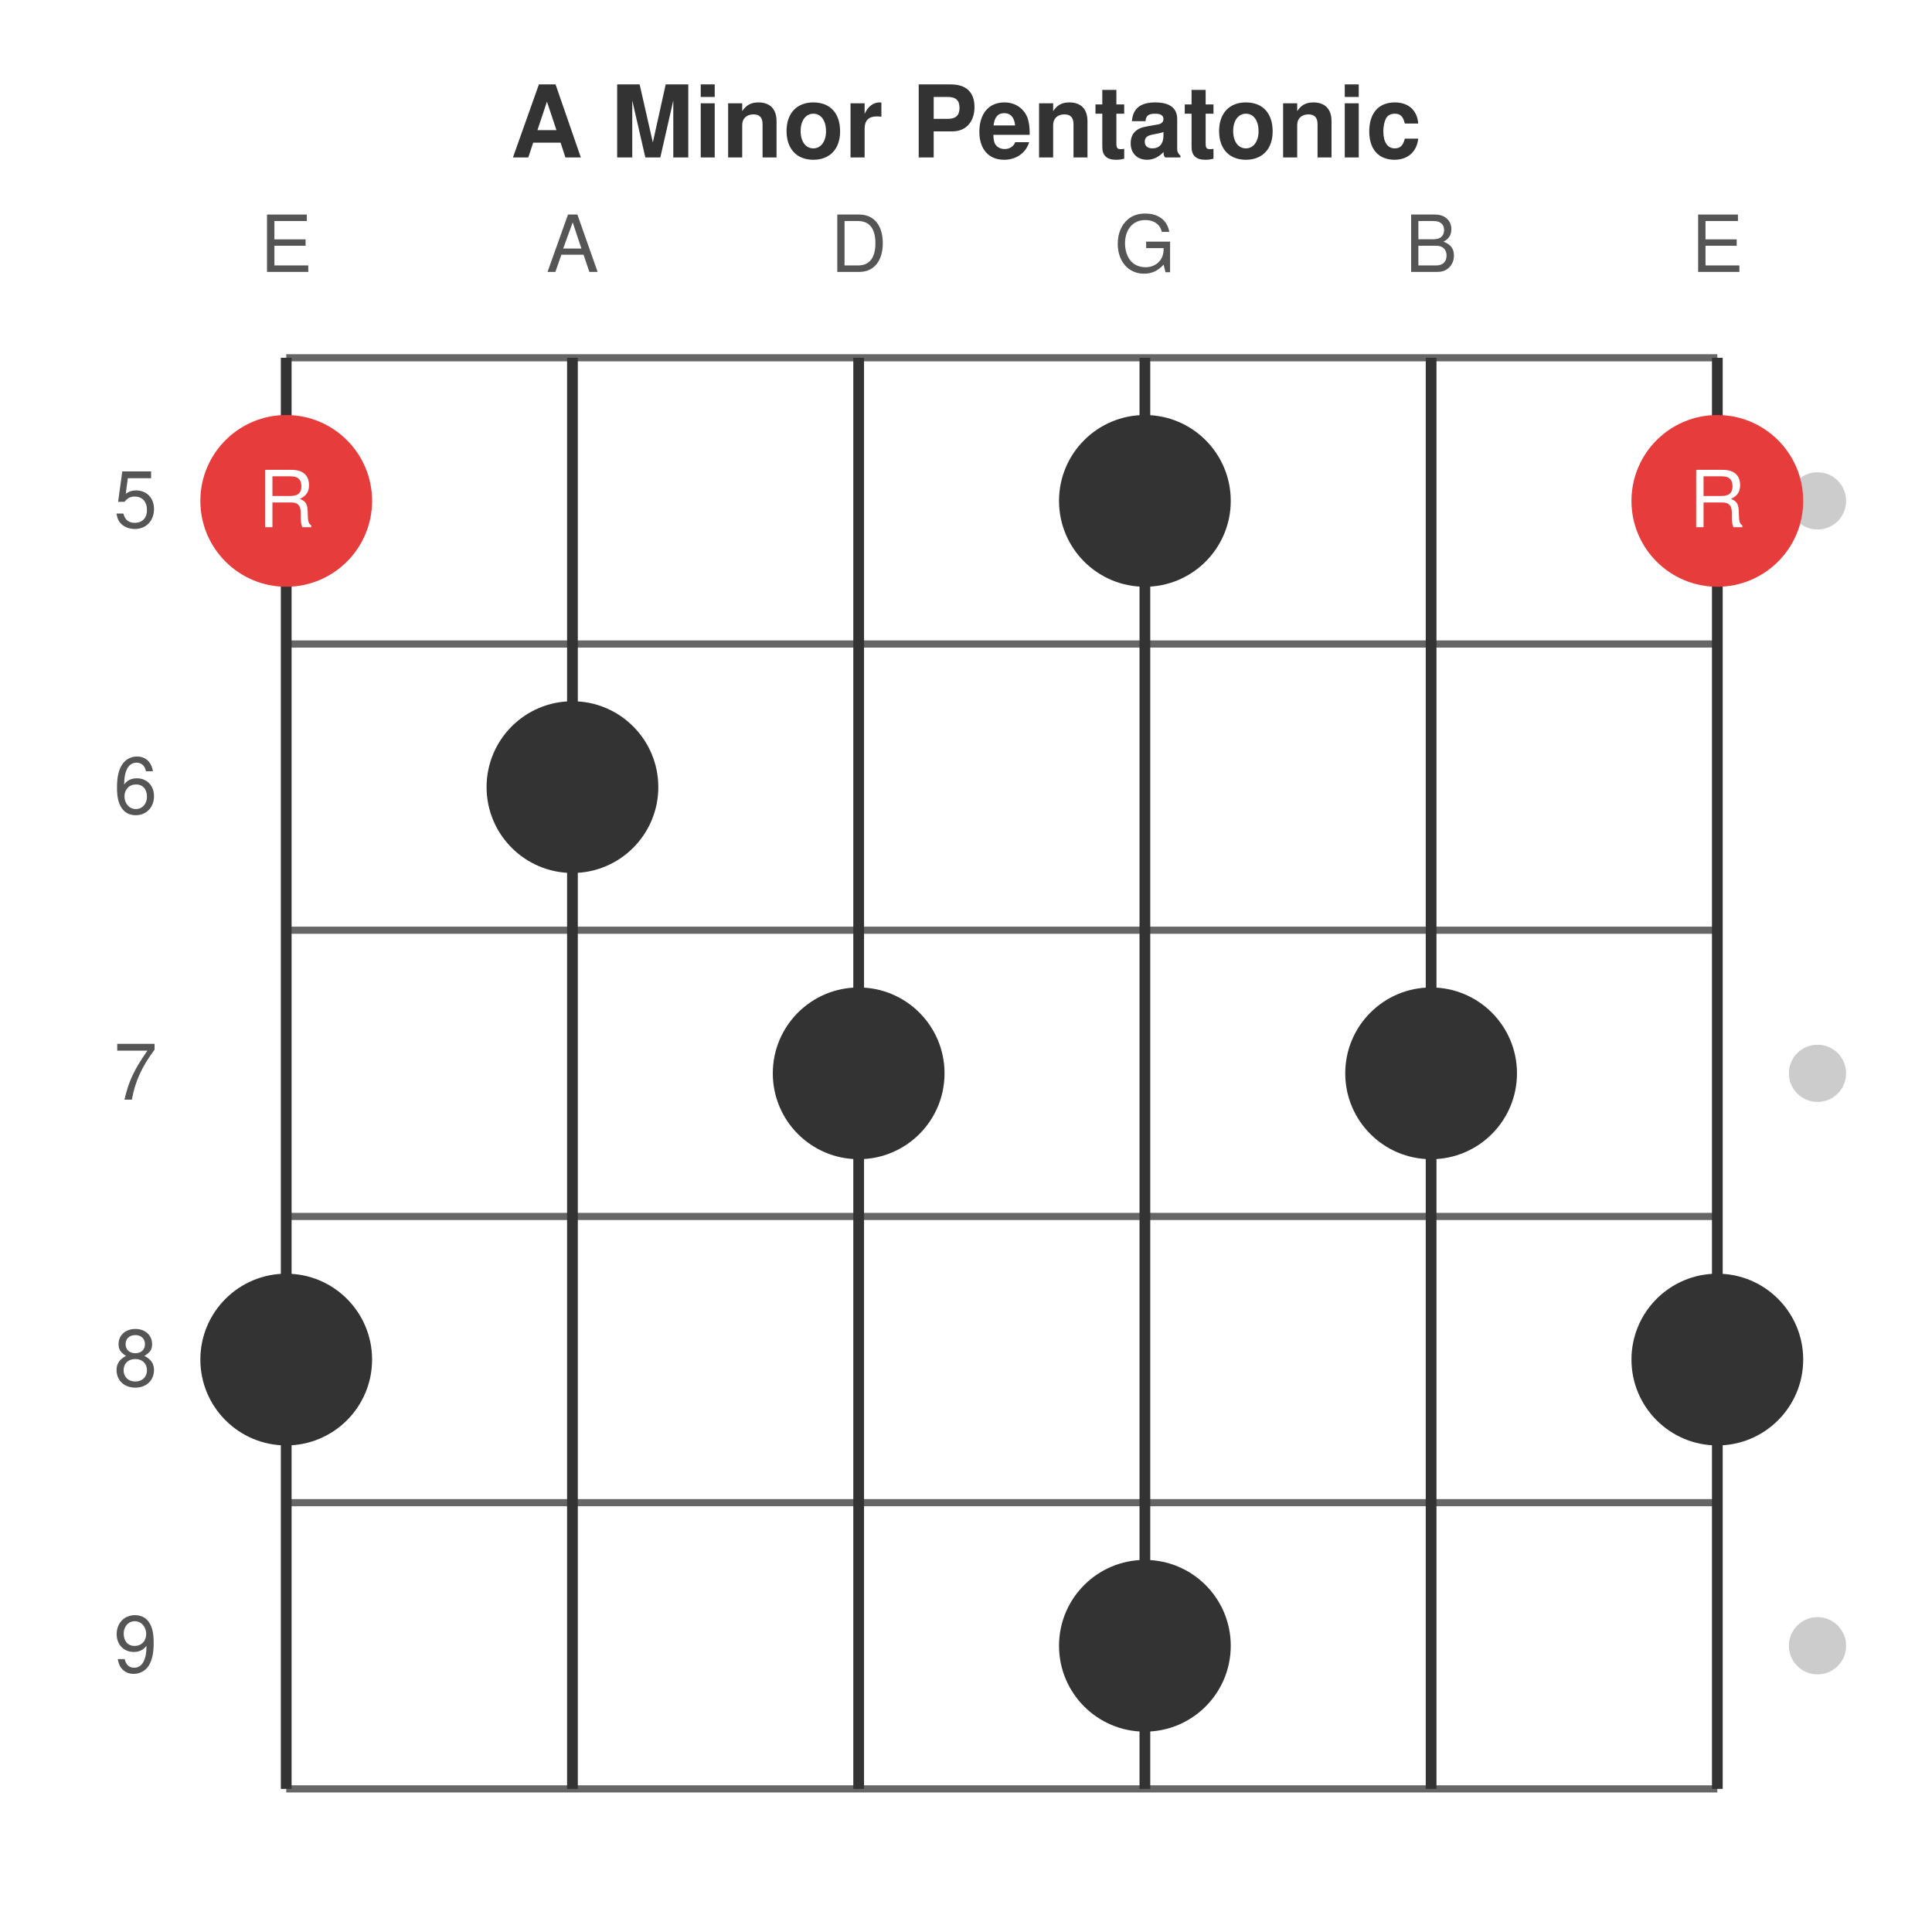
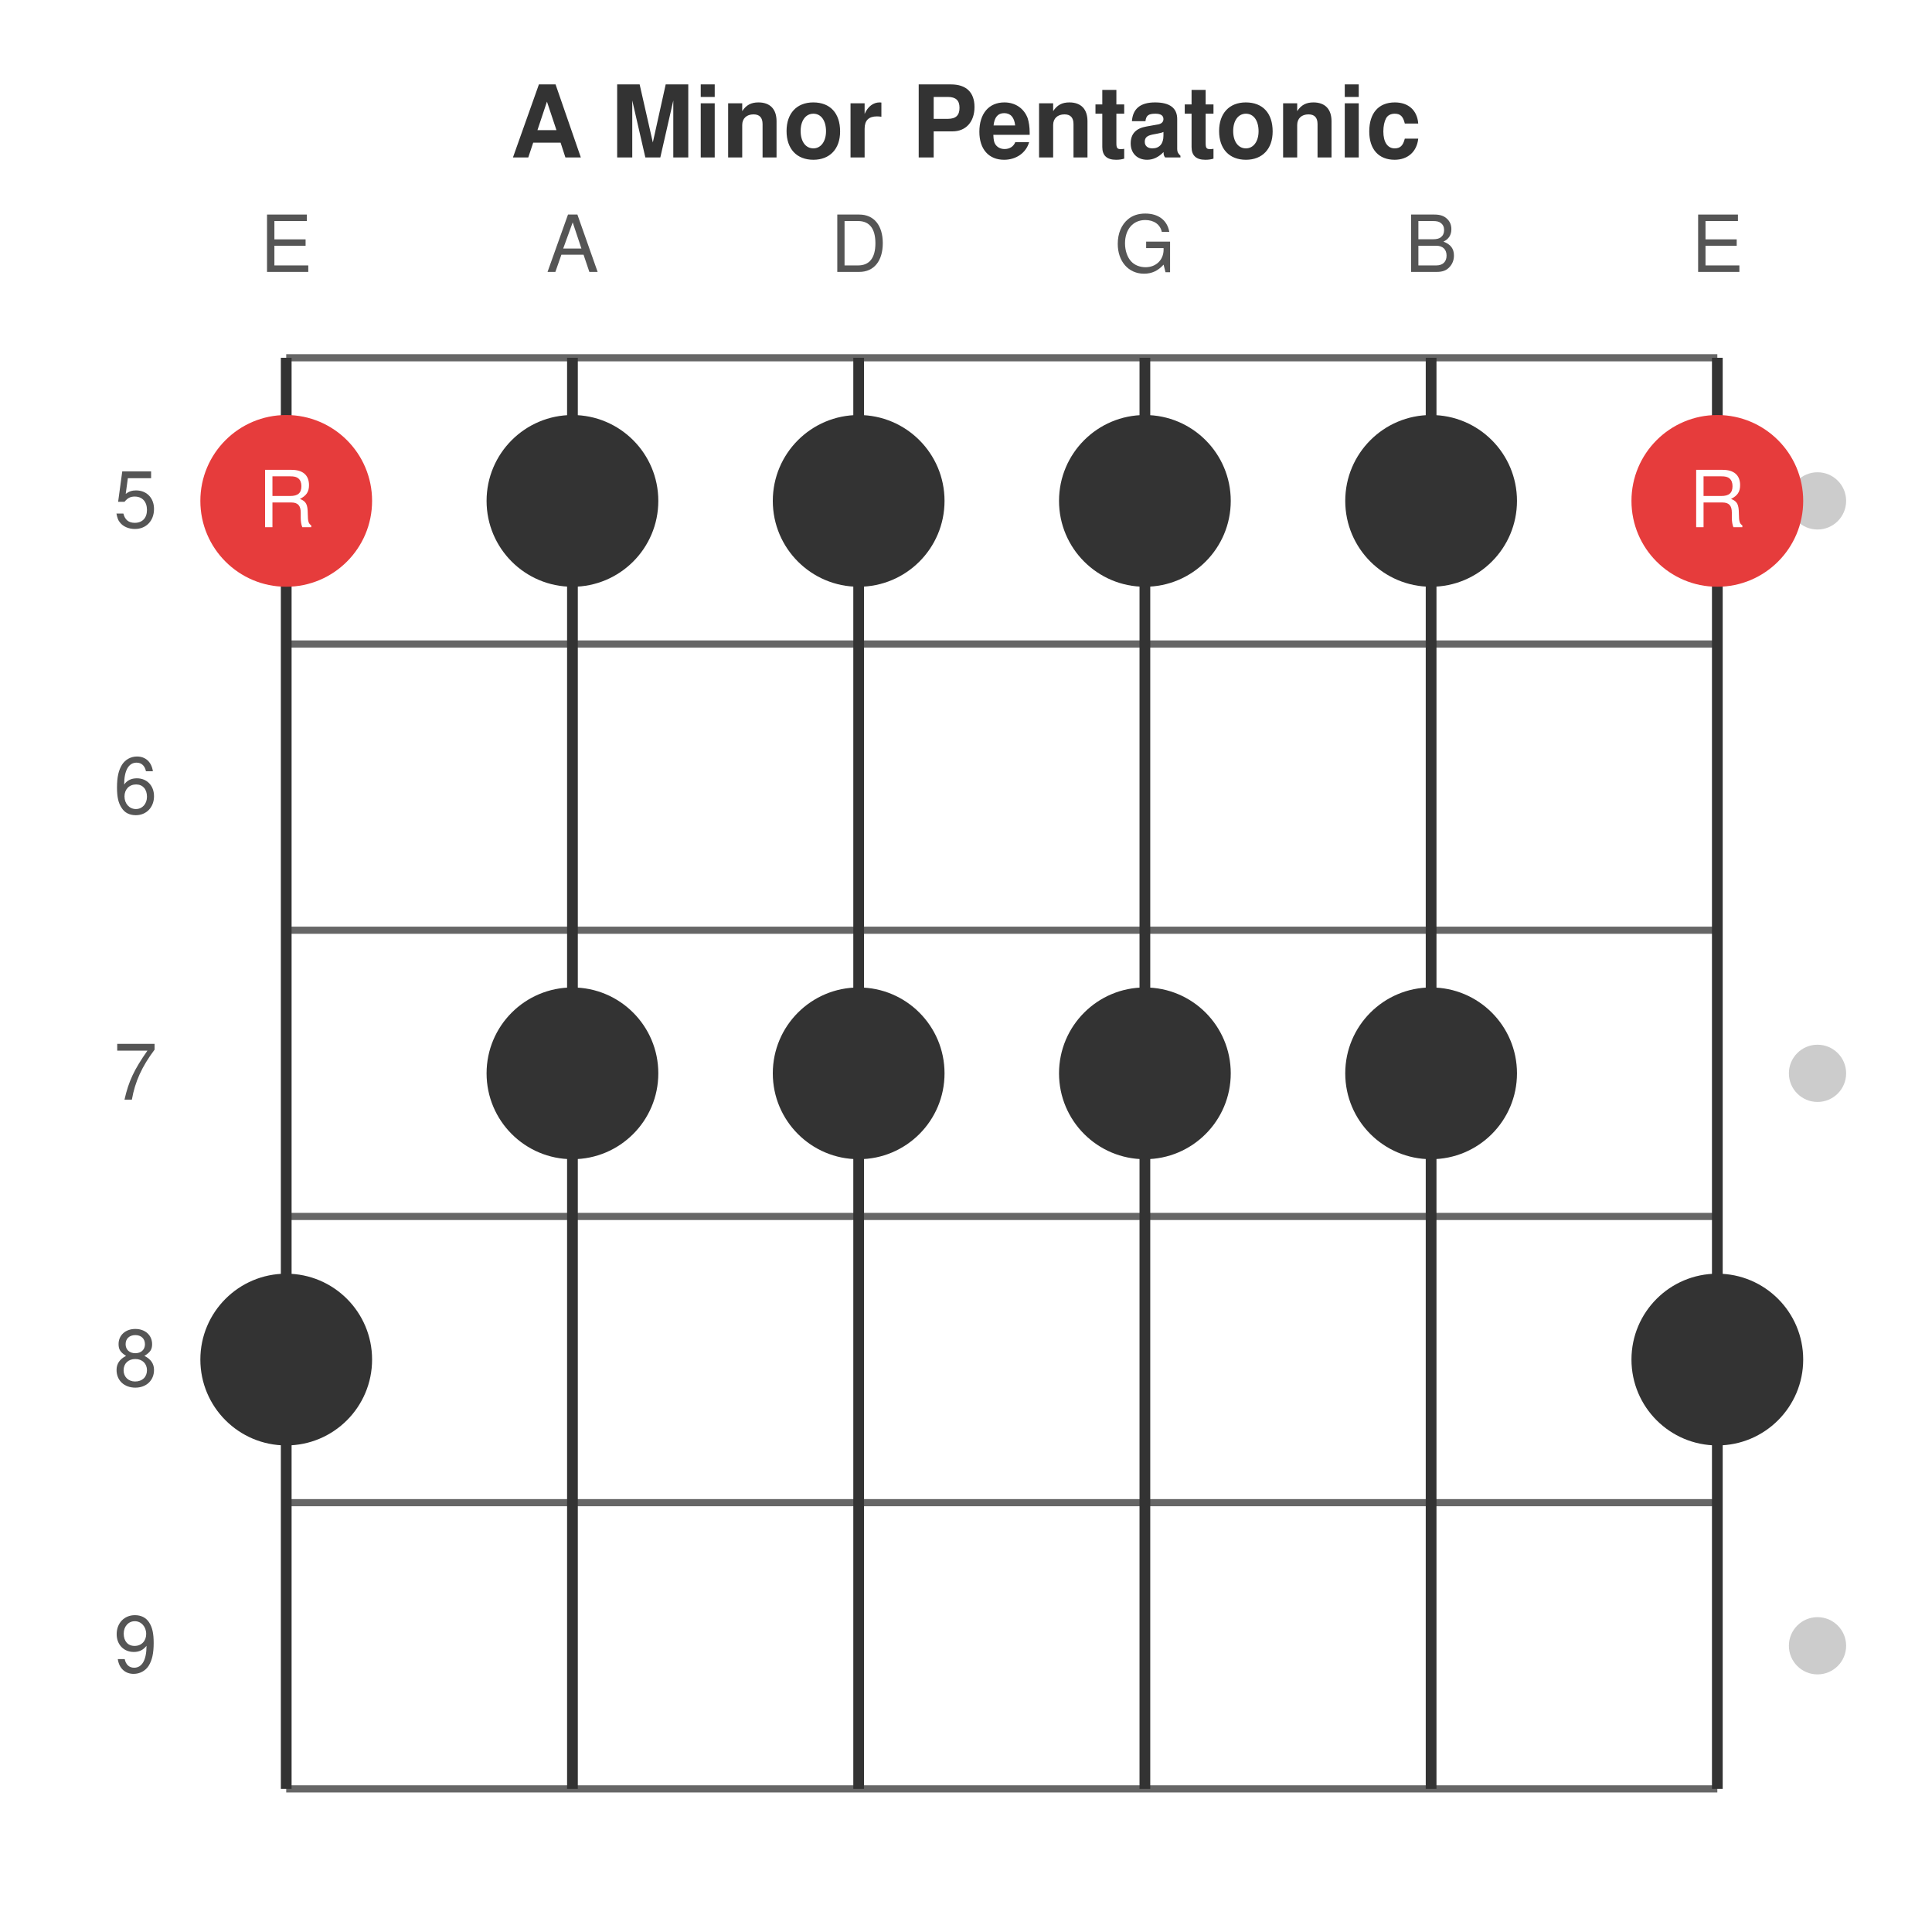
<svg xmlns="http://www.w3.org/2000/svg" width="270" height="270">
  <rect x="0" y="0" width="270" height="270" fill="#ffffff" />
  <line x1="40" y1="50" x2="240" y2="50" stroke="#666666" stroke-width="1" />
  <line x1="40" y1="90" x2="240" y2="90" stroke="#666666" stroke-width="1" />
  <line x1="40" y1="130" x2="240" y2="130" stroke="#666666" stroke-width="1" />
  <line x1="40" y1="170" x2="240" y2="170" stroke="#666666" stroke-width="1" />
  <line x1="40" y1="210" x2="240" y2="210" stroke="#666666" stroke-width="1" />
  <line x1="40" y1="250" x2="240" y2="250" stroke="#666666" stroke-width="1" />
  <line x1="40" y1="50" x2="40" y2="250" stroke="#333333" stroke-width="1.5" />
  <line x1="80" y1="50" x2="80" y2="250" stroke="#333333" stroke-width="1.5" />
  <line x1="120" y1="50" x2="120" y2="250" stroke="#333333" stroke-width="1.5" />
  <line x1="160" y1="50" x2="160" y2="250" stroke="#333333" stroke-width="1.5" />
  <line x1="200" y1="50" x2="200" y2="250" stroke="#333333" stroke-width="1.5" />
  <line x1="240" y1="50" x2="240" y2="250" stroke="#333333" stroke-width="1.5" />
  <text x="135" y="22" text-anchor="middle" dominant-baseline="auto" fill="#333333" font-family="Helvetica, Arial, sans-serif" font-size="14" font-weight="bold">A Minor Pentatonic</text>
  <text x="40" y="38" text-anchor="middle" dominant-baseline="auto" fill="#555555" font-family="Helvetica, Arial, sans-serif" font-size="11">E</text>
  <text x="80" y="38" text-anchor="middle" dominant-baseline="auto" fill="#555555" font-family="Helvetica, Arial, sans-serif" font-size="11">A</text>
  <text x="120" y="38" text-anchor="middle" dominant-baseline="auto" fill="#555555" font-family="Helvetica, Arial, sans-serif" font-size="11">D</text>
  <text x="160" y="38" text-anchor="middle" dominant-baseline="auto" fill="#555555" font-family="Helvetica, Arial, sans-serif" font-size="11">G</text>
  <text x="200" y="38" text-anchor="middle" dominant-baseline="auto" fill="#555555" font-family="Helvetica, Arial, sans-serif" font-size="11">B</text>
  <text x="240" y="38" text-anchor="middle" dominant-baseline="auto" fill="#555555" font-family="Helvetica, Arial, sans-serif" font-size="11">E</text>
  <text x="22" y="70" text-anchor="end" dominant-baseline="middle" fill="#555555" font-family="Helvetica, Arial, sans-serif" font-size="11">5</text>
  <text x="22" y="110" text-anchor="end" dominant-baseline="middle" fill="#555555" font-family="Helvetica, Arial, sans-serif" font-size="11">6</text>
  <text x="22" y="150" text-anchor="end" dominant-baseline="middle" fill="#555555" font-family="Helvetica, Arial, sans-serif" font-size="11">7</text>
  <text x="22" y="190" text-anchor="end" dominant-baseline="middle" fill="#555555" font-family="Helvetica, Arial, sans-serif" font-size="11">8</text>
  <text x="22" y="230" text-anchor="end" dominant-baseline="middle" fill="#555555" font-family="Helvetica, Arial, sans-serif" font-size="11">9</text>
  <circle cx="254" cy="70" r="4" fill="#cccccc" />
  <circle cx="254" cy="150" r="4" fill="#cccccc" />
  <circle cx="254" cy="230" r="4" fill="#cccccc" />
  <circle cx="40" cy="70" r="12" fill="#e63c3c" />
  <text x="40" y="70" text-anchor="middle" dominant-baseline="middle" fill="#ffffff" font-family="Helvetica, Arial, sans-serif" font-size="11">R</text>
  <circle cx="40" cy="190" r="12" fill="#333333" />
-   <circle cx="80" cy="110" r="12" fill="#333333" />
+   <circle cx="80" cy="70" r="12" fill="#333333" />
+   <circle cx="80" cy="150" r="12" fill="#333333" />
+   <circle cx="120" cy="70" r="12" fill="#333333" />
  <circle cx="120" cy="150" r="12" fill="#333333" />
  <circle cx="160" cy="70" r="12" fill="#333333" />
-   <circle cx="160" cy="230" r="12" fill="#333333" />
+   <circle cx="160" cy="150" r="12" fill="#333333" />
+   <circle cx="200" cy="70" r="12" fill="#333333" />
  <circle cx="200" cy="150" r="12" fill="#333333" />
  <circle cx="240" cy="70" r="12" fill="#e63c3c" />
  <text x="240" y="70" text-anchor="middle" dominant-baseline="middle" fill="#ffffff" font-family="Helvetica, Arial, sans-serif" font-size="11">R</text>
  <circle cx="240" cy="190" r="12" fill="#333333" />
</svg>
